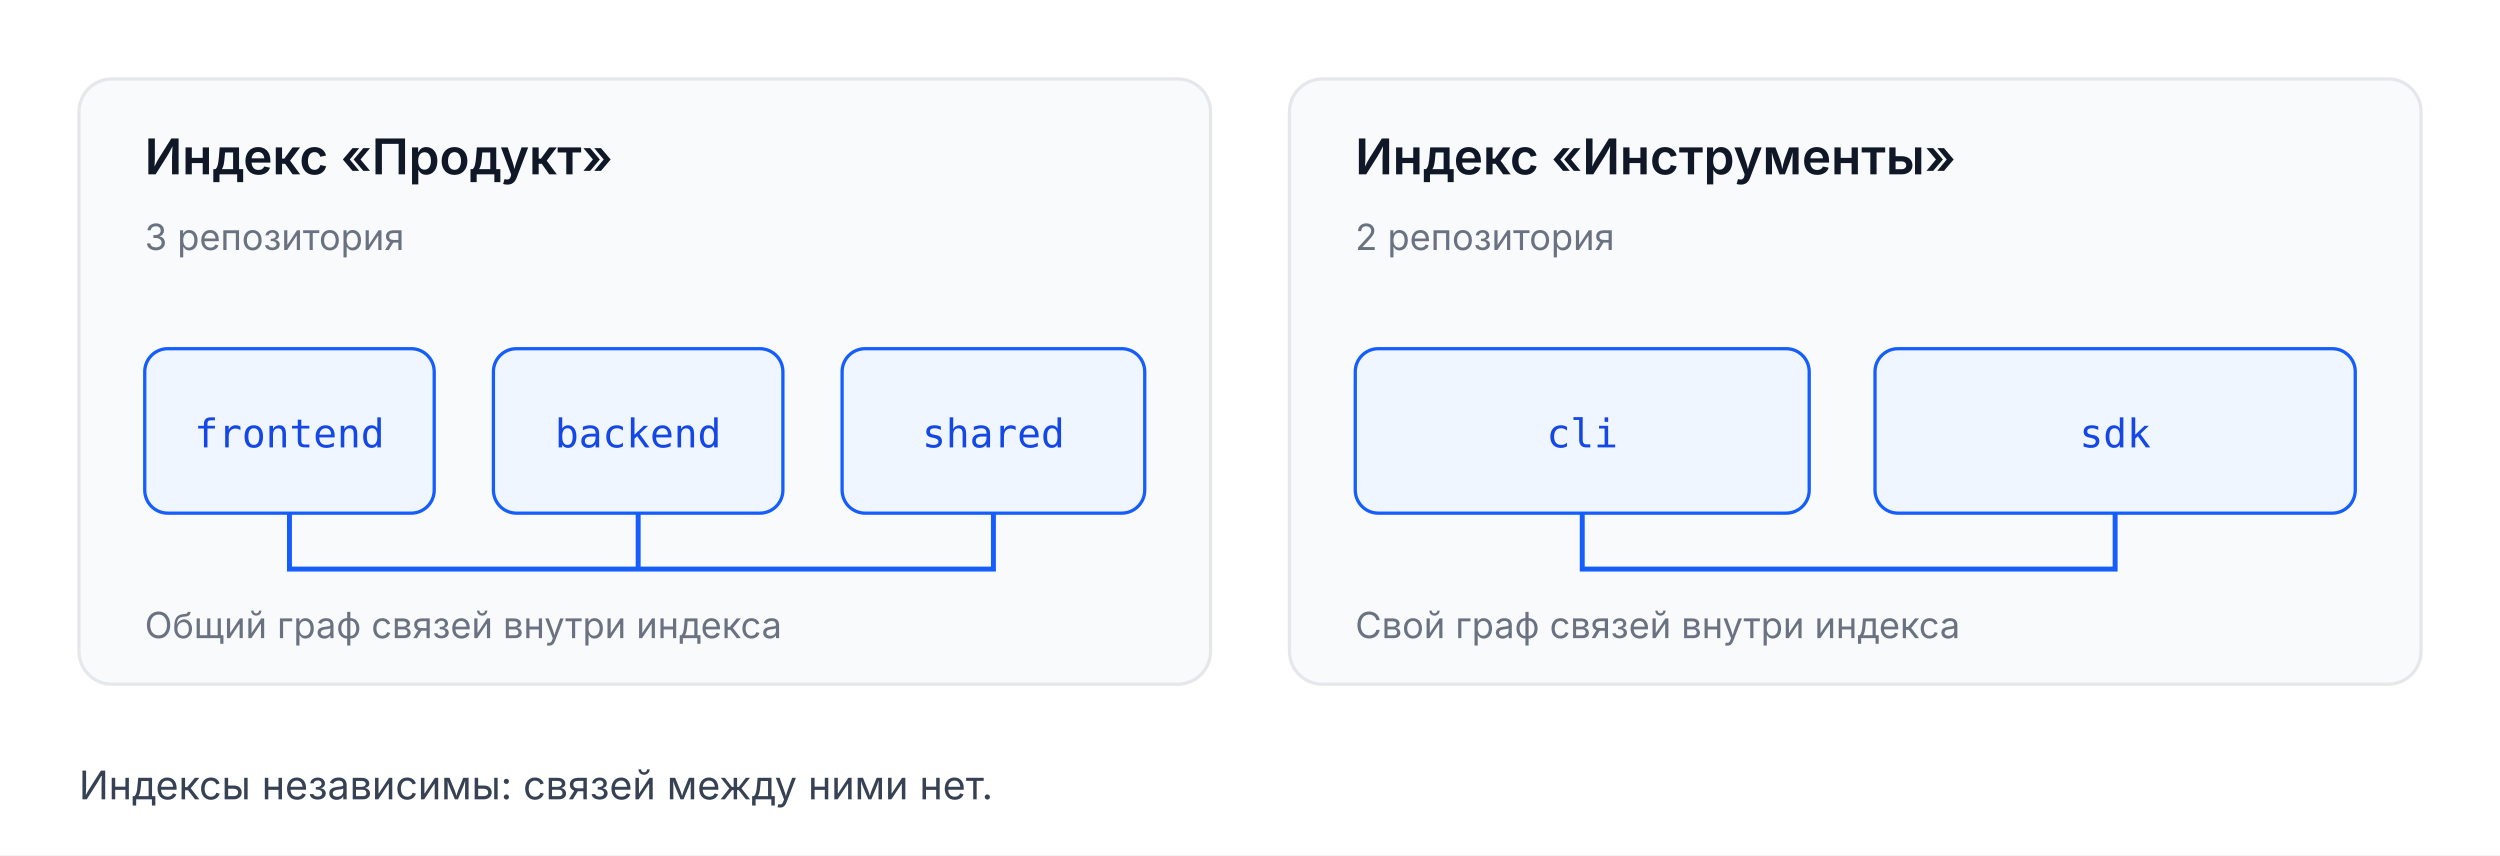
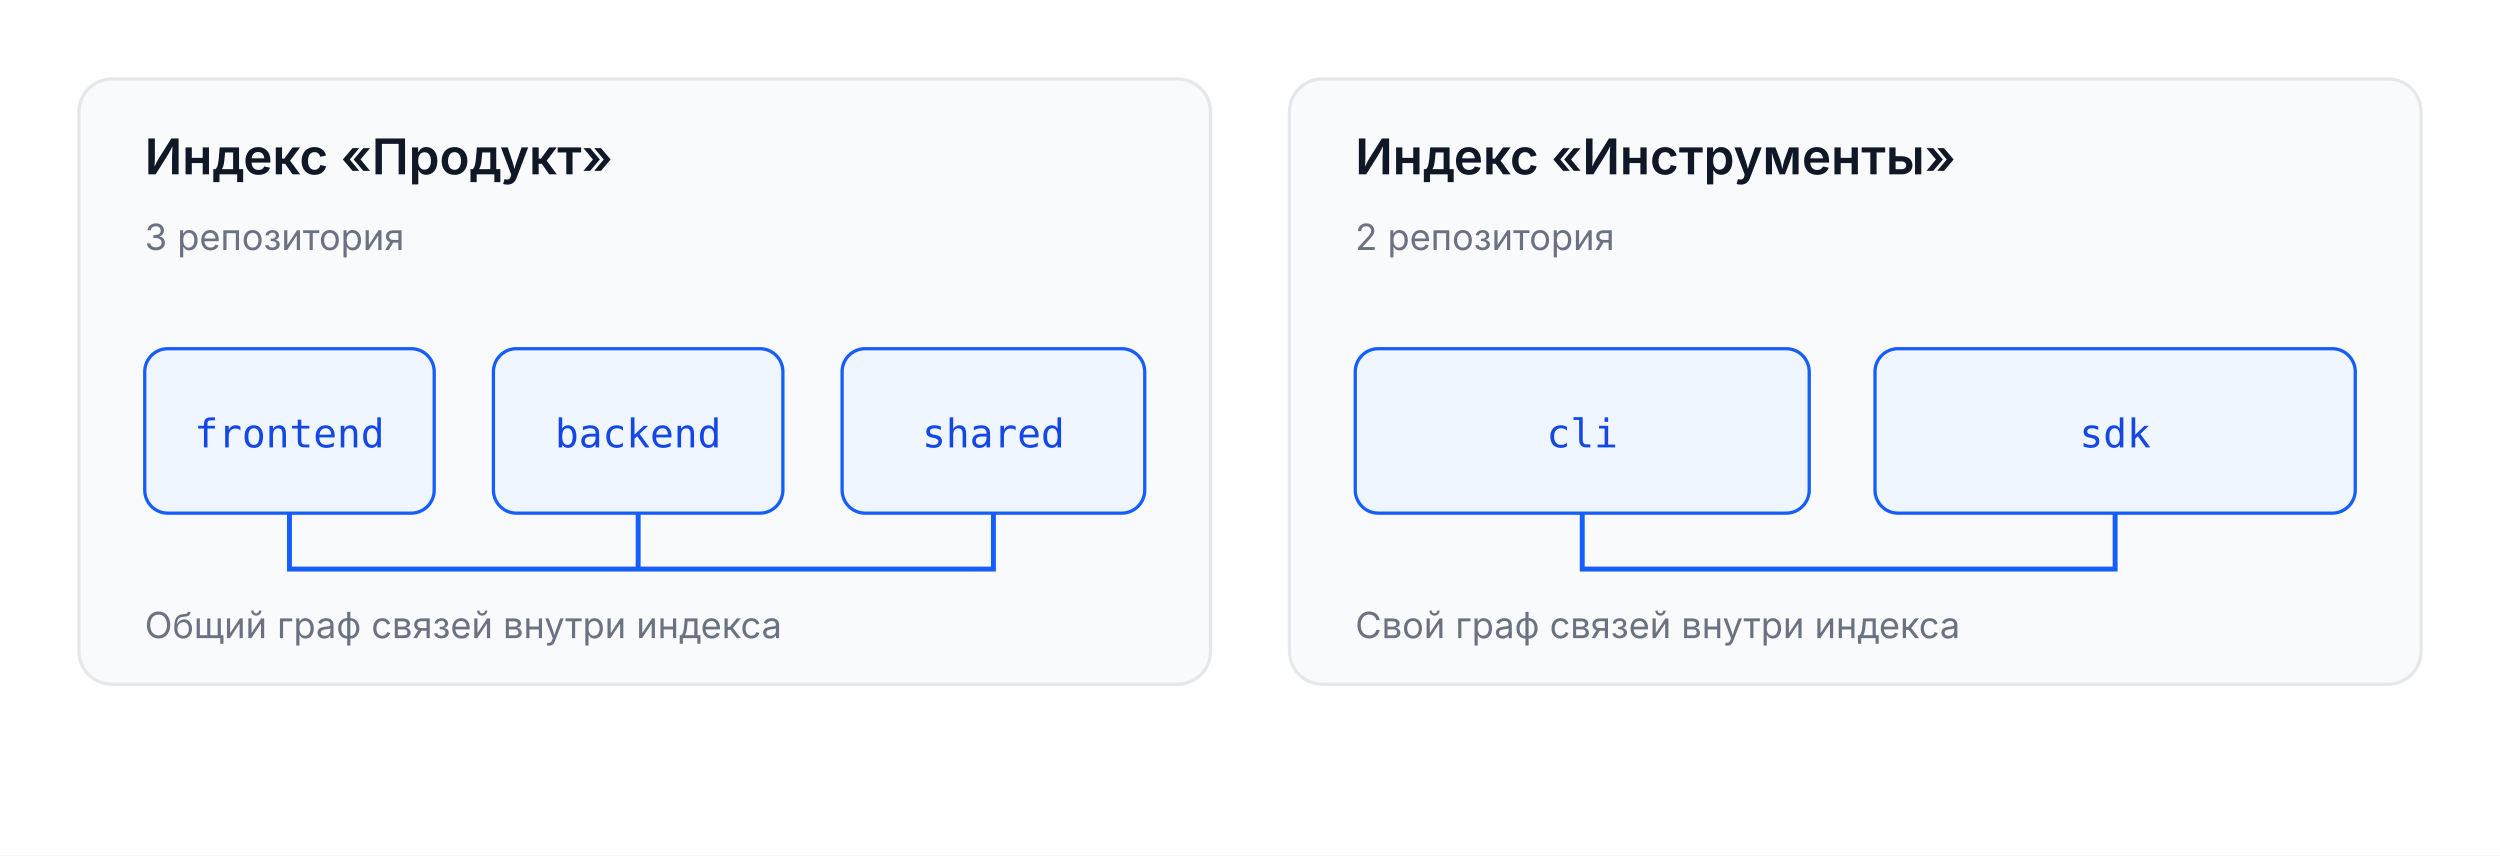
<svg xmlns="http://www.w3.org/2000/svg" width="760" height="260" viewBox="0 0 760 260" fill="none" role="img" aria-labelledby="index-title index-desc">
  <rect width="760" height="260" fill="#fff" />
  <rect x="24" y="24" width="344" height="184" rx="10" fill="#f9fafb" stroke="#e5e7eb" />
  <rect x="392" y="24" width="344" height="184" rx="10" fill="#f9fafb" stroke="#e5e7eb" />
  <g font-family="-apple-system,BlinkMacSystemFont,Segoe UI,sans-serif">
    <text x="44" y="53" font-size="15" font-weight="600" fill="#101828">
      Индекс «Продукт»
    </text>
    <text x="412" y="53" font-size="15" font-weight="600" fill="#101828">
      Индекс «Инструменты»
    </text>
    <text x="44" y="76" font-size="11" fill="#6a7282">3 репозитория</text>
    <text x="412" y="76" font-size="11" fill="#6a7282">2 репозитория</text>
  </g>
  <g stroke="#155dfc" stroke-width="1.5">
    <path d="M88 156V173H302V156" />
    <path d="M194 156V173" />
    <path d="M481 156V173H643V156" />
  </g>
  <g fill="#eff6ff" stroke="#155dfc">
    <rect x="44" y="106" width="88" height="50" rx="7" />
    <rect x="150" y="106" width="88" height="50" rx="7" />
    <rect x="256" y="106" width="92" height="50" rx="7" />
    <rect x="412" y="106" width="138" height="50" rx="7" />
    <rect x="570" y="106" width="146" height="50" rx="7" />
  </g>
  <g font-family="ui-monospace,Menlo,monospace" font-size="12" fill="#1447e6" text-anchor="middle">
    <text x="88" y="136">frontend</text>
    <text x="194" y="136">backend</text>
    <text x="302" y="136">shared</text>
    <text x="481" y="136">cli</text>
    <text x="643" y="136">sdk</text>
  </g>
  <g font-family="-apple-system,BlinkMacSystemFont,Segoe UI,sans-serif" font-size="11" fill="#6a7282">
    <text x="44" y="194">Общий граф связей внутри индекса</text>
    <text x="412" y="194">Свой граф связей внутри индекса</text>
  </g>
-   <text x="24" y="243" font-family="-apple-system,BlinkMacSystemFont,Segoe UI,sans-serif" font-size="12" fill="#364153">
-     Индексы независимы: связей между ними нет.
-   </text>
</svg>
